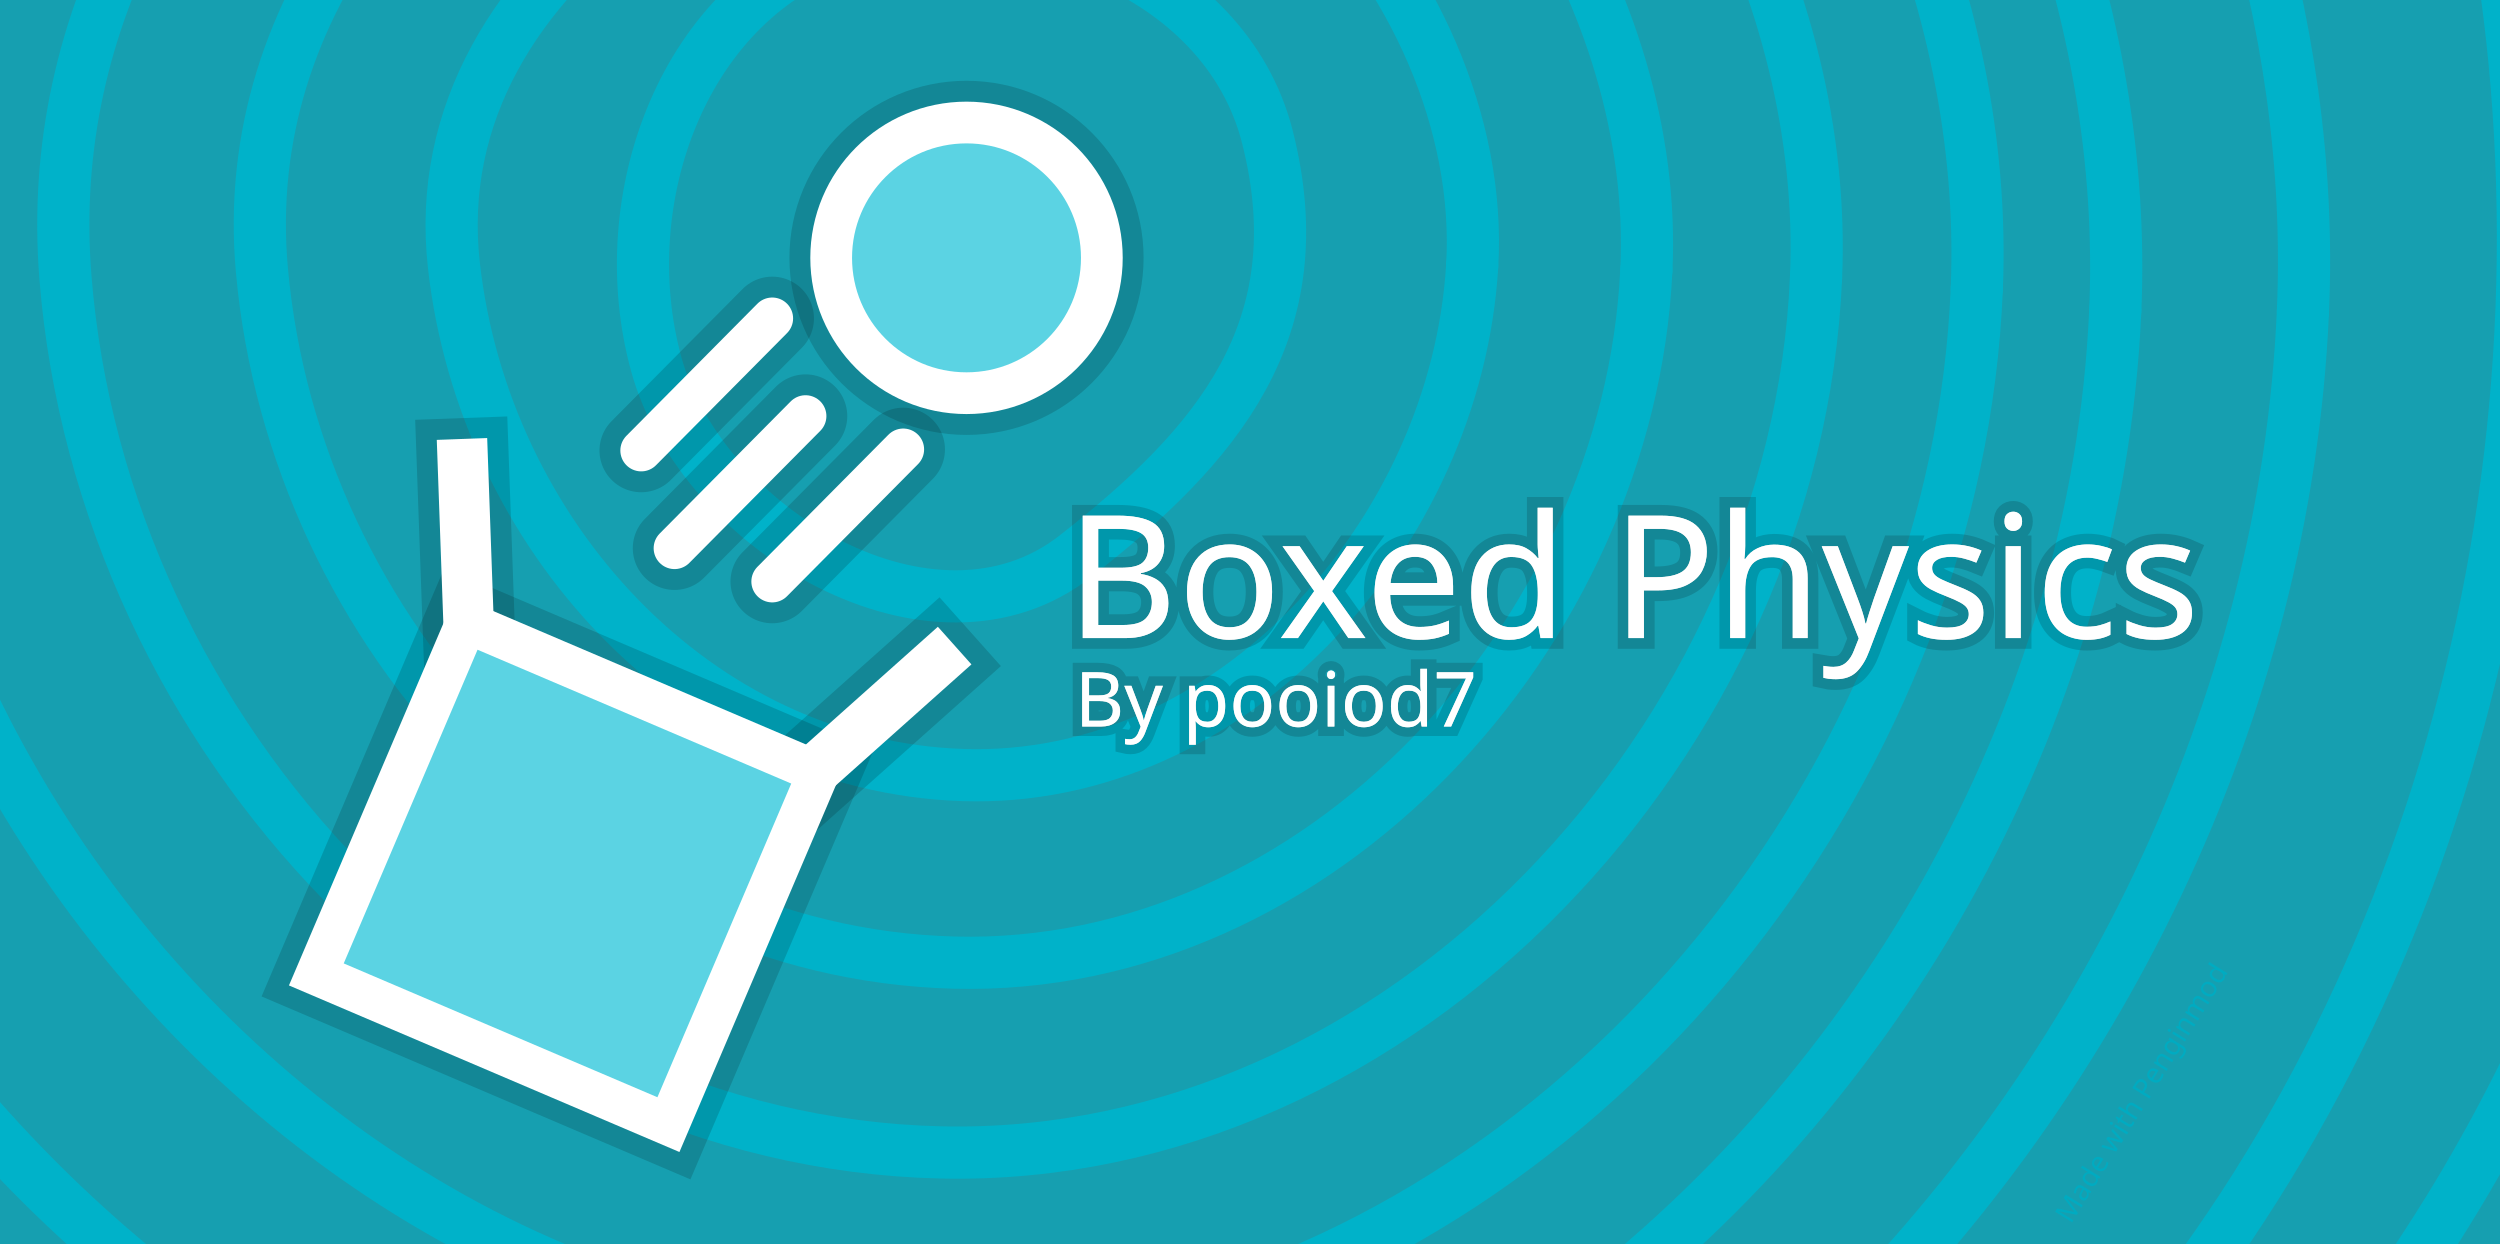
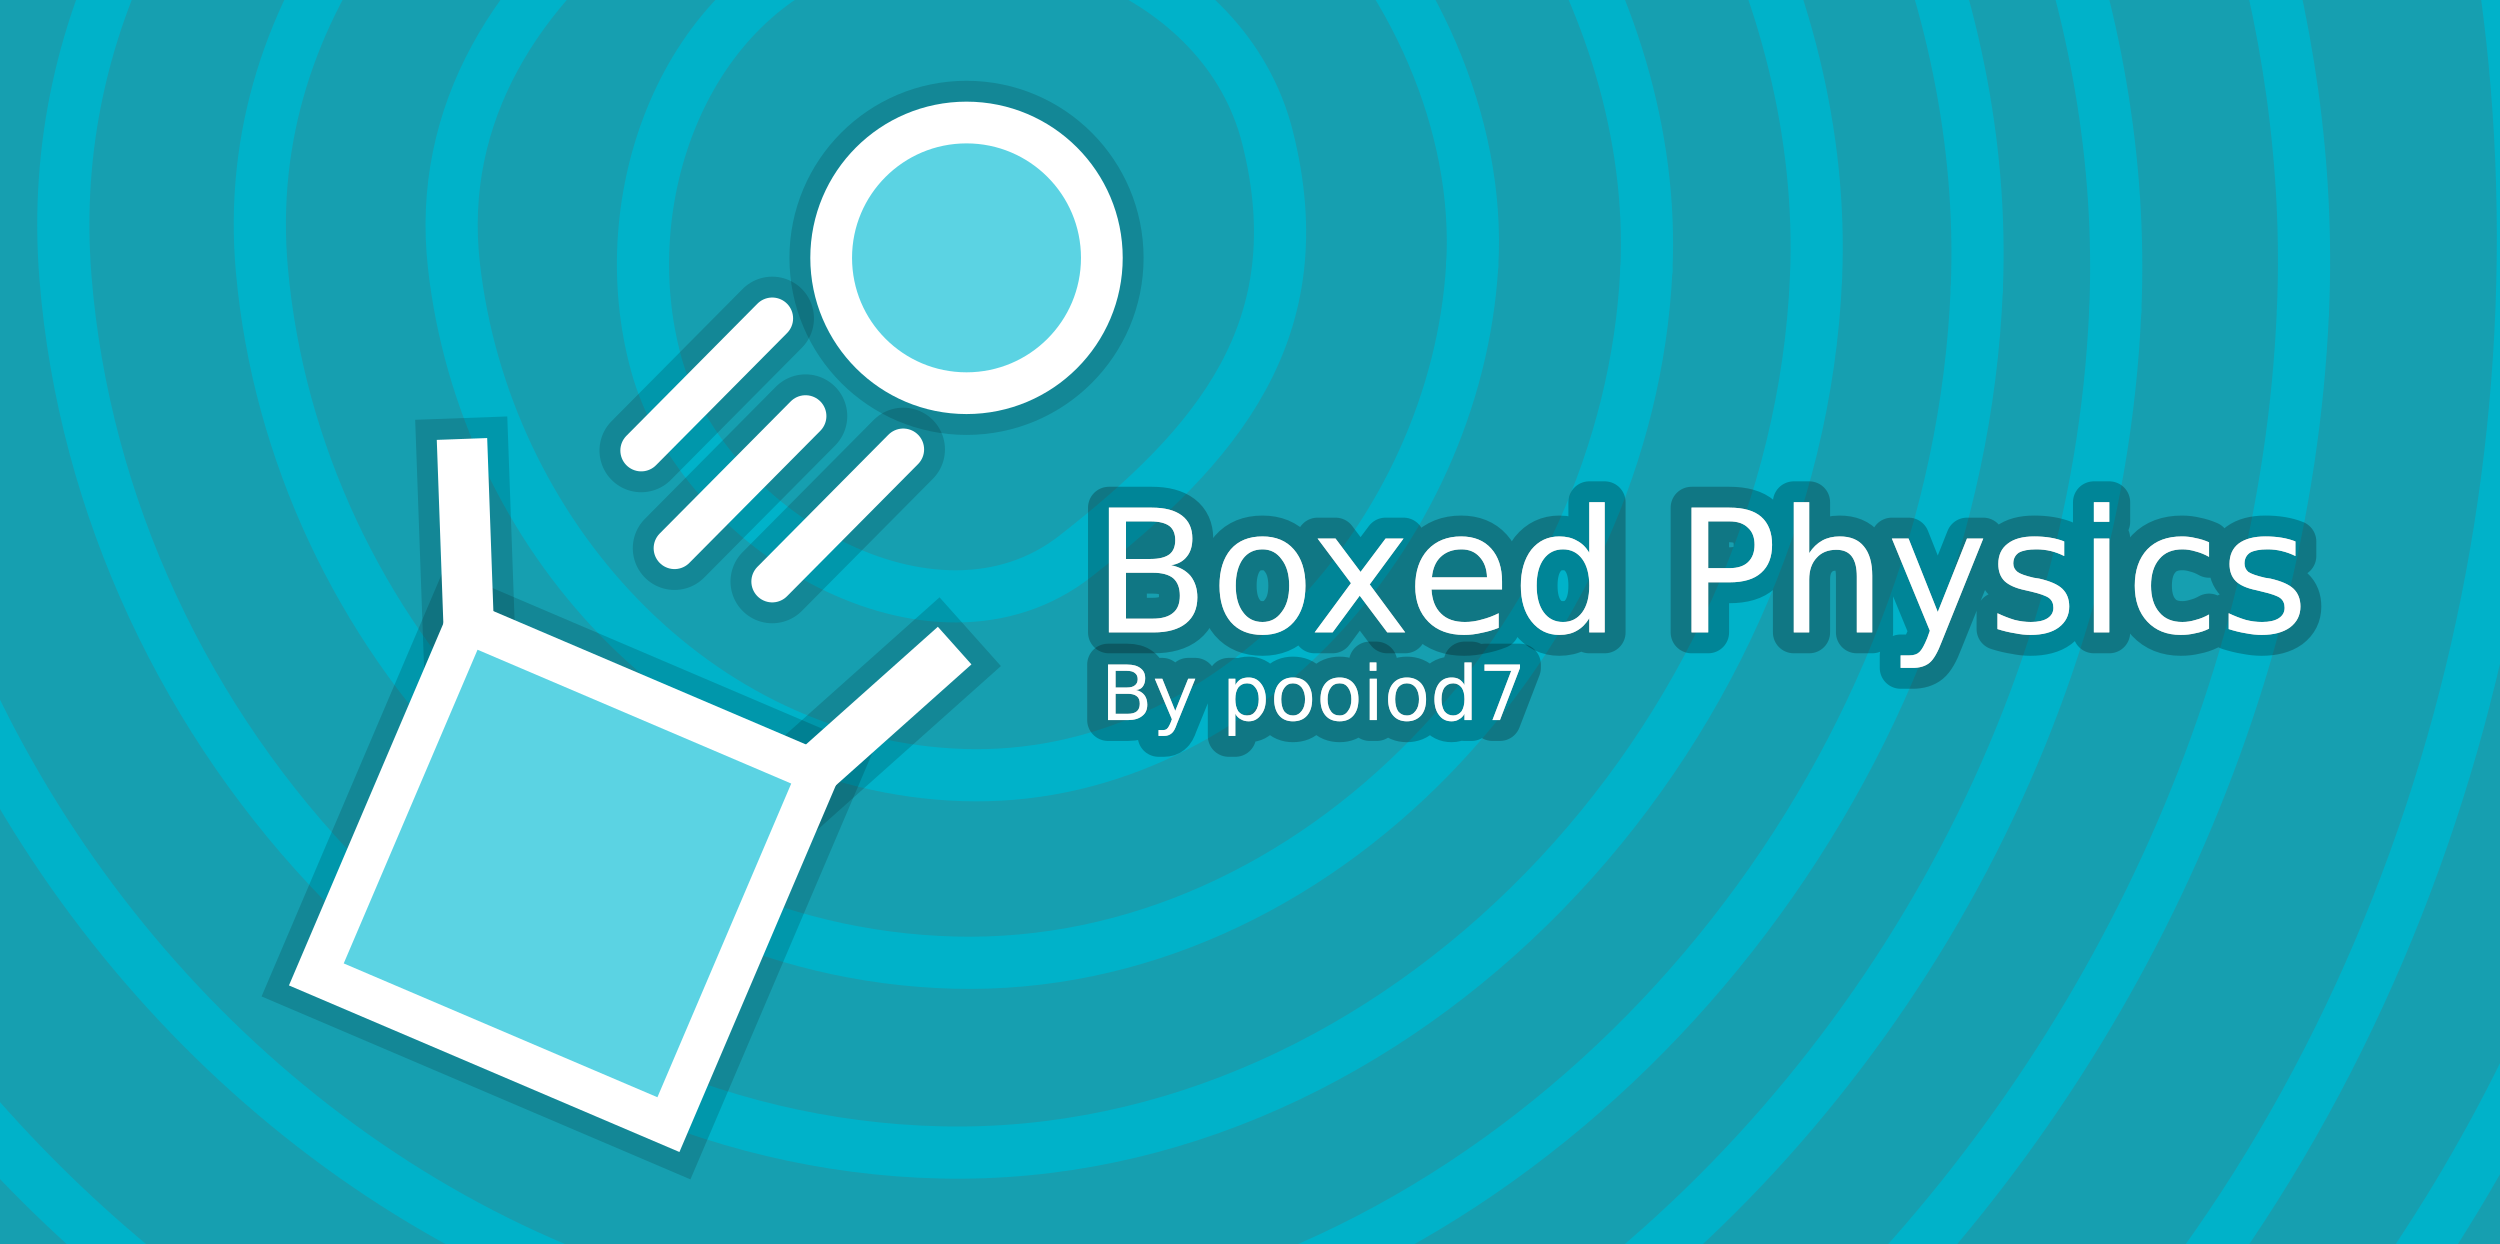
<svg xmlns="http://www.w3.org/2000/svg" version="1.1" viewBox="16 40 599 298" width="599" height="298">
-   <g transform="translate(75.64704,8.32882)">
-     <g data-paper-data="{&quot;isPaintingLayer&quot;:true}" fill-rule="nonzero" stroke-linejoin="miter" stroke-miterlimit="10" stroke-dasharray="" stroke-dashoffset="0" style="mix-blend-mode: normal">
-       <path d="M-60,330v-300h600v300z" fill="#169fb0" stroke="none" stroke-width="1" stroke-linecap="butt" />
-       <path d="M536.944,5.684c24.044,123.875 -7.289,258.313 -86.784,352.159" data-paper-data="{&quot;index&quot;:null}" fill="none" stroke="#00b2c9" stroke-width="12.5" stroke-linecap="round" />
-       <path d="M545.864,287.329c-10.388,21.289 -22.624,41.496 -36.464,60.502" data-paper-data="{&quot;index&quot;:null}" fill="none" stroke="#00b2c9" stroke-width="12.5" stroke-linecap="round" />
-       <path d="M447.17,106.09c-4.289,98.094 -58.518,191.499 -136.932,246.67" fill="none" stroke="#00b2c9" stroke-width="12.5" stroke-linecap="round" />
-       <path d="M-27.973,335.115c-14.943,-12.385 -28.811,-26.164 -41.424,-41.098" fill="none" stroke="#00b2c9" stroke-width="12.5" stroke-linecap="round" />
-       <path d="M429.438,-0.141c12.806,34.304 19.294,70.504 17.733,106.231" fill="none" stroke="#00b2c9" stroke-width="12.5" stroke-linecap="round" />
-       <path d="M413.999,100.739c-4.586,112.849 -87.289,218.261 -193.407,246.362" fill="none" stroke="#00b2c9" stroke-width="12.5" stroke-linecap="round" />
-       <path d="M123.163,350.506c-84.362,-15.588 -155.428,-76.537 -191.555,-155.018" fill="none" stroke="#00b2c9" stroke-width="12.5" stroke-linecap="round" />
-       <path d="M393.68,-2.079c14.233,32.738 21.735,67.992 20.319,102.818" fill="none" stroke="#00b2c9" stroke-width="12.5" stroke-linecap="round" />
-       <path d="M375.478,98.064c-4.672,110.382 -99.344,212.26 -209.726,209.726c-110.382,-2.535 -200.94,-99.344 -209.726,-209.725c-2.495,-31.352 4.441,-60.45 18.182,-86.432" fill="none" stroke="#00b2c9" stroke-width="12.5" stroke-linecap="round" />
-       <path d="M351.61,-2c16.347,31.168 25.314,65.897 23.868,100.064" fill="none" stroke="#00b2c9" stroke-width="12.5" stroke-linecap="round" />
-       <path d="M334.817,96.459c-4.197,87.292 -78.563,168.131 -165.854,165.854c-87.292,-2.277 -157.963,-78.563 -165.854,-165.854c-2.921,-32.308 7.083,-61.342 25.27,-85.868" fill="none" stroke="#00b2c9" stroke-width="12.5" stroke-linecap="round" />
-       <path d="M307.96,2.794c18.067,28.213 28.41,61.38 26.858,93.665" fill="none" stroke="#00b2c9" stroke-width="12.5" stroke-linecap="round" />
-       <path d="M293.086,95.389c-3.864,64.202 -57.782,124.079 -121.983,121.983c-64.202,-2.096 -114.717,-57.782 -121.983,-121.983c-4.155,-36.715 15.339,-66.76 44.8,-88.37" fill="none" stroke="#00b2c9" stroke-width="12.5" stroke-linecap="round" />
-       <path d="M253.431,0.862c25.364,24.383 41.702,60.516 39.655,94.527" fill="none" stroke="#00b2c9" stroke-width="12.5" stroke-linecap="round" />
-       <path d="M97.589,118.923c-10.925,-39.798 6.803,-87.946 46.024,-100.423c39.222,-12.476 90.196,5.629 100.423,46.024c11.689,46.171 -12.04,73.846 -46.024,100.423c-33.984,26.576 -89.497,-6.227 -100.423,-46.024" fill="none" stroke="#00b2c9" stroke-width="12.5" stroke-linecap="round" />
-       <path d="M492.136,106.271c-4.171,95.408 -49.386,186.962 -117.759,251.367" data-paper-data="{&quot;index&quot;:null}" fill="none" stroke="#00b2c9" stroke-width="12.5" stroke-linecap="round" />
-       <path d="M478.044,2.493c10.512,33.884 15.611,69.026 14.091,103.778" data-paper-data="{&quot;index&quot;:null}" fill="none" stroke="#00b2c9" stroke-width="12.5" stroke-linecap="round" />
-       <path d="M110.225,237.477l54.437,-48.572l1.388,1.555l-54.437,48.572z" data-paper-data="{&quot;index&quot;:null}" fill="#5bd3e3" stroke-opacity="0.149" stroke="#000000" stroke-width="20" stroke-linecap="butt" />
-       <path d="M52.792,214.792l-2.612,-72.909l2.083,-0.075l2.612,72.909z" fill="#5bd3e3" stroke-opacity="0.149" stroke="#000000" stroke-width="20" stroke-linecap="butt" />
-       <text transform="translate(195.7994,184.5528) scale(1.02695,1.02695)" font-size="40" xml:space="preserve" fill="#ffffff" fill-rule="nonzero" stroke-opacity="0.149" stroke="#000000" stroke-width="5" stroke-linecap="butt" stroke-linejoin="miter" stroke-miterlimit="10" stroke-dasharray="" stroke-dashoffset="0" font-family="Sans Serif" font-weight="normal" text-anchor="start" style="mix-blend-mode: normal">
-         <tspan x="0" dy="0">Boxed Physics</tspan>
-       </text>
-       <text transform="translate(197.8838,205.7448) scale(0.45484,0.45484)" font-size="40" xml:space="preserve" fill="#ffffff" fill-rule="nonzero" stroke-opacity="0.149" stroke="#000000" stroke-width="10" stroke-linecap="butt" stroke-linejoin="miter" stroke-miterlimit="10" stroke-dasharray="" stroke-dashoffset="0" font-family="Sans Serif" font-weight="normal" text-anchor="start" style="mix-blend-mode: normal">
-         <tspan x="0" dy="0">By pooiod7</tspan>
-       </text>
-       <path d="M16.146,265.145l35.989,-84.36l84.36,35.989l-35.989,84.36z" fill="#5bd3e3" stroke-opacity="0.149" stroke="#000000" stroke-width="20" stroke-linecap="butt" />
-       <path d="M110.225,237.477l54.437,-48.572l1.388,1.555l-54.437,48.572z" data-paper-data="{&quot;index&quot;:null}" fill="#5bd3e3" stroke="#ffffff" stroke-width="10" stroke-linecap="butt" />
-       <path d="M52.792,214.792l-2.612,-72.909l2.083,-0.075l2.612,72.909z" fill="#5bd3e3" stroke="#ffffff" stroke-width="10" stroke-linecap="butt" />
-       <path d="M16.146,265.145l35.989,-84.36l84.36,35.989l-35.989,84.36z" fill="#5bd3e3" stroke="#ffffff" stroke-width="10" stroke-linecap="butt" />
-       <path d="M204.356,93.453c0,17.909 -14.518,32.427 -32.427,32.427c-17.909,0 -32.427,-14.518 -32.427,-32.427c0,-17.909 14.518,-32.427 32.427,-32.427c17.909,0 32.427,14.518 32.427,32.427z" data-paper-data="{&quot;index&quot;:null}" fill="#5bd3e3" stroke-opacity="0.149" stroke="#000000" stroke-width="20" stroke-linecap="butt" />
-       <path d="M156.768,139.349l-31.39,31.656" data-paper-data="{&quot;index&quot;:null}" fill="#00ffff" stroke-opacity="0.149" stroke="#000000" stroke-width="20" stroke-linecap="round" />
-       <path d="M133.358,131.368l-31.39,31.656" data-paper-data="{&quot;index&quot;:null}" fill="#00ffff" stroke-opacity="0.149" stroke="#000000" stroke-width="20" stroke-linecap="round" />
-       <path d="M125.378,107.958l-31.39,31.656" data-paper-data="{&quot;index&quot;:null}" fill="#00ffff" stroke-opacity="0.149" stroke="#000000" stroke-width="20" stroke-linecap="round" />
-       <path d="M204.356,93.453c0,17.909 -14.518,32.427 -32.427,32.427c-17.909,0 -32.427,-14.518 -32.427,-32.427c0,-17.909 14.518,-32.427 32.427,-32.427c17.909,0 32.427,14.518 32.427,32.427z" data-paper-data="{&quot;index&quot;:null}" fill="#5bd3e3" stroke="#ffffff" stroke-width="10" stroke-linecap="butt" />
-       <path d="M156.768,139.349l-31.39,31.656" data-paper-data="{&quot;index&quot;:null}" fill="#00ffff" stroke="#ffffff" stroke-width="10" stroke-linecap="round" />
-       <path d="M133.358,131.368l-31.39,31.656" data-paper-data="{&quot;index&quot;:null}" fill="#00ffff" stroke="#ffffff" stroke-width="10" stroke-linecap="round" />
-       <path d="M125.378,107.958l-31.39,31.656" data-paper-data="{&quot;index&quot;:null}" fill="#00ffff" stroke="#ffffff" stroke-width="10" stroke-linecap="round" />
-       <text transform="translate(195.7994,184.5528) scale(1.02695,1.02695)" font-size="40" xml:space="preserve" fill="#ffffff" fill-rule="nonzero" stroke="none" stroke-width="1" stroke-linecap="butt" stroke-linejoin="miter" stroke-miterlimit="10" stroke-dasharray="" stroke-dashoffset="0" font-family="Sans Serif" font-weight="normal" text-anchor="start" style="mix-blend-mode: normal">
-         <tspan x="0" dy="0">Boxed Physics</tspan>
-       </text>
-       <text transform="translate(197.8838,205.7448) scale(0.45484,0.45484)" font-size="40" xml:space="preserve" fill="#ffffff" fill-rule="nonzero" stroke="none" stroke-width="1" stroke-linecap="butt" stroke-linejoin="miter" stroke-miterlimit="10" stroke-dasharray="" stroke-dashoffset="0" font-family="Sans Serif" font-weight="normal" text-anchor="start" style="mix-blend-mode: normal">
-         <tspan x="0" dy="0">By pooiod7</tspan>
-       </text>
-       <text transform="translate(436.4942,325.0912) rotate(-58.0431) scale(0.16836,0.16836)" font-size="40" xml:space="preserve" fill="#00abc1" fill-rule="nonzero" stroke="none" stroke-width="1" stroke-linecap="butt" stroke-linejoin="miter" stroke-miterlimit="10" stroke-dasharray="" stroke-dashoffset="0" font-family="Sans Serif" font-weight="normal" text-anchor="start" style="mix-blend-mode: normal">
-         <tspan x="0" dy="0">Made with Penginmod</tspan>
-       </text>
+   <g transform="translate(-4.35297,8.3288)">
+     <g data-paper-data="{&quot;isPaintingLayer&quot;:true}" fill-rule="nonzero" stroke-miterlimit="10" stroke-dasharray="" stroke-dashoffset="0" style="mix-blend-mode: normal">
+       <path d="M20,330v-300h600v300z" fill="#169fb0" stroke="none" stroke-width="1" stroke-linecap="butt" stroke-linejoin="miter" />
+       <path d="M616.944,5.684c24.044,123.875 -7.289,258.313 -86.784,352.159" data-paper-data="{&quot;index&quot;:null}" fill="none" stroke="#00b2c9" stroke-width="12.5" stroke-linecap="round" stroke-linejoin="miter" />
+       <path d="M625.864,287.329c-10.388,21.289 -22.624,41.496 -36.464,60.502" data-paper-data="{&quot;index&quot;:null}" fill="none" stroke="#00b2c9" stroke-width="12.5" stroke-linecap="round" stroke-linejoin="miter" />
+       <path d="M527.17,106.09c-4.289,98.094 -58.518,191.499 -136.932,246.67" fill="none" stroke="#00b2c9" stroke-width="12.5" stroke-linecap="round" stroke-linejoin="miter" />
+       <path d="M52.027,335.115c-14.943,-12.385 -28.811,-26.164 -41.424,-41.098" fill="none" stroke="#00b2c9" stroke-width="12.5" stroke-linecap="round" stroke-linejoin="miter" />
+       <path d="M509.438,-0.141c12.806,34.304 19.294,70.504 17.733,106.231" fill="none" stroke="#00b2c9" stroke-width="12.5" stroke-linecap="round" stroke-linejoin="miter" />
+       <path d="M493.999,100.74c-4.586,112.849 -87.289,218.261 -193.407,246.362" fill="none" stroke="#00b2c9" stroke-width="12.5" stroke-linecap="round" stroke-linejoin="miter" />
+       <path d="M203.163,350.506c-84.362,-15.588 -155.428,-76.537 -191.555,-155.018" fill="none" stroke="#00b2c9" stroke-width="12.5" stroke-linecap="round" stroke-linejoin="miter" />
+       <path d="M473.68,-2.079c14.233,32.738 21.735,67.992 20.319,102.818" fill="none" stroke="#00b2c9" stroke-width="12.5" stroke-linecap="round" stroke-linejoin="miter" />
+       <path d="M455.479,98.064c-4.672,110.382 -99.344,212.26 -209.726,209.726c-110.382,-2.535 -200.94,-99.344 -209.726,-209.725c-2.495,-31.352 4.441,-60.45 18.182,-86.432" fill="none" stroke="#00b2c9" stroke-width="12.5" stroke-linecap="round" stroke-linejoin="miter" />
+       <path d="M431.61,-2c16.347,31.168 25.314,65.897 23.868,100.064" fill="none" stroke="#00b2c9" stroke-width="12.5" stroke-linecap="round" stroke-linejoin="miter" />
+       <path d="M414.817,96.459c-4.197,87.292 -78.563,168.131 -165.854,165.854c-87.292,-2.277 -157.963,-78.563 -165.854,-165.854c-2.921,-32.308 7.083,-61.342 25.27,-85.868" fill="none" stroke="#00b2c9" stroke-width="12.5" stroke-linecap="round" stroke-linejoin="miter" />
+       <path d="M387.96,2.794c18.067,28.213 28.41,61.38 26.858,93.665" fill="none" stroke="#00b2c9" stroke-width="12.5" stroke-linecap="round" stroke-linejoin="miter" />
+       <path d="M373.086,95.389c-3.864,64.202 -57.782,124.079 -121.983,121.983c-64.202,-2.096 -114.717,-57.782 -121.983,-121.983c-4.155,-36.715 15.339,-66.76 44.8,-88.37" fill="none" stroke="#00b2c9" stroke-width="12.5" stroke-linecap="round" stroke-linejoin="miter" />
+       <path d="M333.431,0.862c25.364,24.383 41.702,60.516 39.655,94.527" fill="none" stroke="#00b2c9" stroke-width="12.5" stroke-linecap="round" stroke-linejoin="miter" />
+       <path d="M177.589,118.923c-10.925,-39.798 6.803,-87.946 46.024,-100.423c39.222,-12.476 90.196,5.629 100.423,46.024c11.689,46.171 -12.04,73.846 -46.024,100.423c-33.984,26.576 -89.497,-6.227 -100.423,-46.024" fill="none" stroke="#00b2c9" stroke-width="12.5" stroke-linecap="round" stroke-linejoin="miter" />
+       <path d="M572.136,106.271c-4.171,95.408 -49.386,186.962 -117.759,251.367" data-paper-data="{&quot;index&quot;:null}" fill="none" stroke="#00b2c9" stroke-width="12.5" stroke-linecap="round" stroke-linejoin="miter" />
+       <path d="M558.044,2.493c10.512,33.884 15.611,69.026 14.091,103.778" data-paper-data="{&quot;index&quot;:null}" fill="none" stroke="#00b2c9" stroke-width="12.5" stroke-linecap="round" stroke-linejoin="miter" />
+       <path d="M190.225,237.477l54.437,-48.572l1.388,1.555l-54.437,48.572z" data-paper-data="{&quot;index&quot;:null}" fill="#5bd3e3" stroke-opacity="0.149" stroke="#000000" stroke-width="20" stroke-linecap="butt" stroke-linejoin="miter" />
+       <path d="M132.792,214.792l-2.612,-72.909l2.083,-0.075l2.612,72.909z" fill="#5bd3e3" stroke-opacity="0.149" stroke="#000000" stroke-width="20" stroke-linecap="butt" stroke-linejoin="miter" />
+       <path d="M96.146,265.145l35.989,-84.36l84.36,35.989l-35.989,84.36z" fill="#5bd3e3" stroke-opacity="0.149" stroke="#000000" stroke-width="20" stroke-linecap="butt" stroke-linejoin="miter" />
+       <path d="M190.225,237.477l54.437,-48.572l1.388,1.555l-54.437,48.572z" data-paper-data="{&quot;index&quot;:null}" fill="#5bd3e3" stroke="#ffffff" stroke-width="10" stroke-linecap="butt" stroke-linejoin="miter" />
+       <path d="M132.792,214.792l-2.612,-72.909l2.083,-0.075l2.612,72.909z" fill="#5bd3e3" stroke="#ffffff" stroke-width="10" stroke-linecap="butt" stroke-linejoin="miter" />
+       <path d="M96.146,265.145l35.989,-84.36l84.36,35.989l-35.989,84.36z" fill="#5bd3e3" stroke="#ffffff" stroke-width="10" stroke-linecap="butt" stroke-linejoin="miter" />
+       <path d="M284.356,93.453c0,17.909 -14.518,32.427 -32.427,32.427c-17.909,0 -32.427,-14.518 -32.427,-32.427c0,-17.909 14.518,-32.427 32.427,-32.427c17.909,0 32.427,14.518 32.427,32.427z" data-paper-data="{&quot;index&quot;:null}" fill="#5bd3e3" stroke-opacity="0.149" stroke="#000000" stroke-width="20" stroke-linecap="butt" stroke-linejoin="miter" />
+       <path d="M205.378,171.005l31.39,-31.656" data-paper-data="{&quot;index&quot;:null}" fill="#00ffff" stroke-opacity="0.149" stroke="#000000" stroke-width="20" stroke-linecap="round" stroke-linejoin="miter" />
+       <path d="M213.358,131.368l-31.39,31.656" data-paper-data="{&quot;index&quot;:null}" fill="#00ffff" stroke-opacity="0.149" stroke="#000000" stroke-width="20" stroke-linecap="round" stroke-linejoin="miter" />
+       <path d="M205.378,107.958l-31.39,31.656" data-paper-data="{&quot;index&quot;:null}" fill="#00ffff" stroke-opacity="0.149" stroke="#000000" stroke-width="20" stroke-linecap="round" stroke-linejoin="miter" />
+       <path d="M284.356,93.453c0,17.909 -14.518,32.427 -32.427,32.427c-17.909,0 -32.427,-14.518 -32.427,-32.427c0,-17.909 14.518,-32.427 32.427,-32.427c17.909,0 32.427,14.518 32.427,32.427z" data-paper-data="{&quot;index&quot;:null}" fill="#5bd3e3" stroke="#ffffff" stroke-width="10" stroke-linecap="butt" stroke-linejoin="miter" />
+       <path d="M205.378,171.005l31.39,-31.656" data-paper-data="{&quot;index&quot;:null}" fill="#00ffff" stroke="#ffffff" stroke-width="10" stroke-linecap="round" stroke-linejoin="miter" />
+       <path d="M213.358,131.368l-31.39,31.656" data-paper-data="{&quot;index&quot;:null}" fill="#00ffff" stroke="#ffffff" stroke-width="10" stroke-linecap="round" stroke-linejoin="miter" />
+       <path d="M205.378,107.958l-31.39,31.656" data-paper-data="{&quot;index&quot;:null}" fill="#00ffff" stroke="#ffffff" stroke-width="10" stroke-linecap="round" stroke-linejoin="miter" />
+       <path d="M290.542,197.9h-2.9v4.8h2.9c1,0 1.733,-0.2 2.2,-0.6c0.467,-0.4 0.7,-1 0.7,-1.8c0,-0.867 -0.233,-1.467 -0.7,-1.8c-0.467,-0.4 -1.2,-0.6 -2.2,-0.6zM290.342,192.4h-2.7v4h2.7c0.867,0 1.5,-0.167 1.9,-0.5c0.467,-0.333 0.7,-0.833 0.7,-1.5c0,-0.667 -0.233,-1.167 -0.7,-1.5c-0.4,-0.333 -1.033,-0.5 -1.9,-0.5zM285.842,204.2v-13.3h4.6c1.4,0 2.467,0.3 3.2,0.9c0.733,0.533 1.1,1.333 1.1,2.4c0,0.8 -0.2,1.467 -0.6,2c-0.333,0.467 -0.867,0.733 -1.6,0.8c0.867,0.2 1.533,0.6 2,1.2c0.467,0.6 0.7,1.367 0.7,2.3c0,1.2 -0.4,2.1 -1.2,2.7c-0.8,0.667 -1.933,1 -3.4,1zM306.742,194.3l-4.4,10.8c-0.4,1.2 -0.833,1.967 -1.3,2.3c-0.467,0.4 -1.067,0.6 -1.8,0.6h-1.3v-1.4h1c0.467,0 0.8,-0.1 1,-0.3c0.267,-0.2 0.567,-0.7 0.9,-1.5l0.3,-0.8l-4.1,-9.7h1.8l3.1,7.7l3.1,-7.7zM316.342,202.7v5.3h-1.6v-13.7h1.6v1.5c0.333,-0.6 0.767,-1.067 1.3,-1.4c0.533,-0.267 1.167,-0.4 1.9,-0.4c1.2,0 2.167,0.467 2.9,1.4c0.8,1 1.2,2.267 1.2,3.8c0,1.6 -0.4,2.867 -1.2,3.8c-0.733,1 -1.7,1.5 -2.9,1.5c-0.733,0 -1.367,-0.167 -1.9,-0.5c-0.533,-0.267 -0.967,-0.7 -1.3,-1.3zM321.942,199.2c0,-1.2 -0.267,-2.133 -0.8,-2.8c-0.467,-0.667 -1.133,-1 -2,-1c-0.867,0 -1.567,0.333 -2.1,1c-0.467,0.667 -0.7,1.6 -0.7,2.8c0,1.2 0.233,2.167 0.7,2.9c0.533,0.667 1.233,1 2.1,1c0.867,0 1.533,-0.333 2,-1c0.533,-0.733 0.8,-1.7 0.8,-2.9zM330.142,195.4c-0.867,0 -1.533,0.333 -2,1c-0.533,0.667 -0.8,1.6 -0.8,2.8c0,1.2 0.233,2.167 0.7,2.9c0.533,0.667 1.233,1 2.1,1c0.867,0 1.567,-0.367 2.1,-1.1c0.533,-0.667 0.8,-1.6 0.8,-2.8c0,-1.133 -0.267,-2.067 -0.8,-2.8c-0.533,-0.667 -1.233,-1 -2.1,-1zM330.142,194c1.467,0 2.6,0.467 3.4,1.4c0.8,0.933 1.2,2.2 1.2,3.8c0,1.667 -0.4,2.967 -1.2,3.9c-0.8,0.933 -1.933,1.4 -3.4,1.4c-1.4,0 -2.5,-0.467 -3.3,-1.4c-0.8,-0.933 -1.2,-2.233 -1.2,-3.9c0,-1.6 0.4,-2.867 1.2,-3.8c0.8,-0.933 1.9,-1.4 3.3,-1.4zM341.342,195.4c-0.933,0 -1.633,0.333 -2.1,1c-0.533,0.667 -0.8,1.6 -0.8,2.8c0,1.2 0.267,2.167 0.8,2.9c0.467,0.667 1.167,1 2.1,1c0.867,0 1.533,-0.367 2,-1.1c0.533,-0.667 0.8,-1.6 0.8,-2.8c0,-1.133 -0.267,-2.067 -0.8,-2.8c-0.467,-0.667 -1.133,-1 -2,-1zM341.342,194c1.4,0 2.5,0.467 3.3,1.4c0.8,0.933 1.2,2.2 1.2,3.8c0,1.667 -0.4,2.967 -1.2,3.9c-0.8,0.933 -1.9,1.4 -3.3,1.4c-1.467,0 -2.6,-0.467 -3.4,-1.4c-0.8,-0.933 -1.2,-2.233 -1.2,-3.9c0,-1.6 0.4,-2.867 1.2,-3.8c0.8,-0.933 1.933,-1.4 3.4,-1.4zM348.542,204.2v-9.9h1.7v9.9zM348.542,192.4v-2h1.6v2zM357.442,195.4c-0.867,0 -1.567,0.333 -2.1,1c-0.467,0.667 -0.7,1.6 -0.7,2.8c0,1.2 0.233,2.167 0.7,2.9c0.533,0.667 1.233,1 2.1,1c0.867,0 1.567,-0.367 2.1,-1.1c0.533,-0.667 0.8,-1.6 0.8,-2.8c0,-1.133 -0.267,-2.067 -0.8,-2.8c-0.533,-0.667 -1.233,-1 -2.1,-1zM357.442,194c1.4,0 2.533,0.467 3.4,1.4c0.8,0.933 1.2,2.2 1.2,3.8c0,1.667 -0.4,2.967 -1.2,3.9c-0.867,0.933 -2,1.4 -3.4,1.4c-1.4,0 -2.5,-0.467 -3.3,-1.4c-0.8,-0.933 -1.2,-2.233 -1.2,-3.9c0,-1.6 0.4,-2.867 1.2,-3.8c0.8,-0.933 1.9,-1.4 3.3,-1.4zM371.242,195.8v-5.4h1.7v13.8h-1.7v-1.5c-0.333,0.6 -0.767,1.033 -1.3,1.3c-0.467,0.333 -1.067,0.5 -1.8,0.5c-1.267,0 -2.267,-0.5 -3,-1.5c-0.733,-0.933 -1.1,-2.2 -1.1,-3.8c0,-1.533 0.367,-2.8 1.1,-3.8c0.733,-0.933 1.733,-1.4 3,-1.4c0.733,0 1.333,0.133 1.8,0.4c0.533,0.333 0.967,0.8 1.3,1.4zM365.742,199.2c0,1.2 0.233,2.167 0.7,2.9c0.533,0.667 1.233,1 2.1,1c0.8,0 1.467,-0.333 2,-1c0.467,-0.733 0.7,-1.7 0.7,-2.9c0,-1.2 -0.233,-2.133 -0.7,-2.8c-0.533,-0.667 -1.2,-1 -2,-1c-0.867,0 -1.567,0.333 -2.1,1c-0.467,0.667 -0.7,1.6 -0.7,2.8zM376.042,192.4v-1.5h8.5v0.8l-4.8,12.5h-1.8l4.5,-11.8z" fill="#ffffff" stroke-opacity="0.251" stroke="#000000" stroke-width="10" stroke-linecap="butt" stroke-linejoin="round" />
+       <path d="M296.542,168.9h-6.4v11h6.4c2.2,0 3.833,-0.467 4.9,-1.4c1.067,-0.867 1.6,-2.233 1.6,-4.1c0,-1.867 -0.533,-3.267 -1.6,-4.2c-1.067,-0.867 -2.7,-1.3 -4.9,-1.3zM296.042,156.6h-5.9v9h5.9c2,0 3.5,-0.367 4.5,-1.1c0.933,-0.733 1.4,-1.867 1.4,-3.4c0,-1.533 -0.467,-2.667 -1.4,-3.4c-1,-0.733 -2.5,-1.1 -4.5,-1.1zM286.042,183.2v-29.9h10.3c3.133,0 5.533,0.633 7.2,1.9c1.667,1.267 2.5,3.1 2.5,5.5c0,1.8 -0.433,3.233 -1.3,4.3c-0.867,1.133 -2.133,1.833 -3.8,2.1c2,0.4 3.567,1.267 4.7,2.6c1.067,1.4 1.6,3.1 1.6,5.1c0,2.667 -0.9,4.733 -2.7,6.2c-1.8,1.467 -4.4,2.2 -7.8,2.2zM322.842,163.3c-2,0 -3.567,0.767 -4.7,2.3c-1.133,1.6 -1.7,3.733 -1.7,6.4c0,2.667 0.567,4.767 1.7,6.3c1.133,1.6 2.7,2.4 4.7,2.4c1.933,0 3.467,-0.8 4.6,-2.4c1.2,-1.533 1.8,-3.633 1.8,-6.3c0,-2.667 -0.6,-4.767 -1.8,-6.3c-1.133,-1.6 -2.667,-2.4 -4.6,-2.4zM322.842,160.2c3.2,0 5.7,1.033 7.5,3.1c1.867,2.133 2.8,5.033 2.8,8.7c0,3.667 -0.933,6.567 -2.8,8.7c-1.8,2.067 -4.3,3.1 -7.5,3.1c-3.267,0 -5.8,-1.033 -7.6,-3.1c-1.8,-2.133 -2.7,-5.033 -2.7,-8.7c0,-3.667 0.9,-6.567 2.7,-8.7c1.8,-2.067 4.333,-3.1 7.6,-3.1zM352.342,160.7h4.3l-8.1,11l8.5,11.5h-4.3l-6.6,-8.8l-6.5,8.8h-4.3l8.7,-11.8l-8,-10.7h4.3l6,8zM380.242,171v1.9h-16.9c0.133,2.533 0.9,4.467 2.3,5.8c1.333,1.333 3.233,2 5.7,2c1.4,0 2.767,-0.2 4.1,-0.6c1.333,-0.333 2.667,-0.833 4,-1.5v3.5c-1.333,0.533 -2.7,0.933 -4.1,1.2c-1.4,0.333 -2.8,0.5 -4.2,0.5c-3.6,0 -6.433,-1.033 -8.5,-3.1c-2.133,-2.133 -3.2,-4.967 -3.2,-8.5c0,-3.667 1,-6.6 3,-8.8c2,-2.133 4.667,-3.2 8,-3.2c3.067,0 5.467,0.967 7.2,2.9c1.733,1.933 2.6,4.567 2.6,7.9zM363.442,170h13.2c-0.067,-2.067 -0.667,-3.7 -1.8,-4.9c-1.067,-1.2 -2.5,-1.8 -4.3,-1.8c-2.067,0 -3.733,0.6 -5,1.8c-1.2,1.133 -1.9,2.767 -2.1,4.9zM401.142,164.1v-12.1h3.7v31.2h-3.7v-3.4c-0.8,1.333 -1.8,2.333 -3,3c-1.133,0.667 -2.533,1 -4.2,1c-2.733,0 -4.967,-1.1 -6.7,-3.3c-1.667,-2.133 -2.5,-4.967 -2.5,-8.5c0,-3.533 0.833,-6.4 2.5,-8.6c1.733,-2.133 3.967,-3.2 6.7,-3.2c1.667,0 3.067,0.333 4.2,1c1.2,0.6 2.2,1.567 3,2.9zM388.542,172c0,2.733 0.567,4.867 1.7,6.4c1.133,1.533 2.667,2.3 4.6,2.3c1.933,0 3.467,-0.767 4.6,-2.3c1.133,-1.533 1.7,-3.667 1.7,-6.4c0,-2.733 -0.567,-4.867 -1.7,-6.4c-1.133,-1.533 -2.667,-2.3 -4.6,-2.3c-1.933,0 -3.467,0.767 -4.6,2.3c-1.133,1.533 -1.7,3.667 -1.7,6.4zM434.742,156.6h-5.1v11.2h5.1c1.933,0 3.4,-0.467 4.4,-1.4c1.067,-1 1.6,-2.4 1.6,-4.2c0,-1.8 -0.533,-3.167 -1.6,-4.1c-1,-1 -2.467,-1.5 -4.4,-1.5zM425.642,183.2v-29.9h9.1c3.4,0 5.933,0.733 7.6,2.2c1.733,1.533 2.6,3.767 2.6,6.7c0,2.933 -0.867,5.167 -2.6,6.7c-1.667,1.533 -4.2,2.3 -7.6,2.3h-5.1v12zM468.942,169.6v13.6h-3.7v-13.4c0,-2.133 -0.4,-3.733 -1.2,-4.8c-0.8,-1.067 -2.033,-1.6 -3.7,-1.6c-2,0 -3.567,0.633 -4.7,1.9c-1.2,1.267 -1.8,3 -1.8,5.2v12.7h-3.7v-31.2h3.7v12.2c0.867,-1.333 1.9,-2.333 3.1,-3c1.2,-0.667 2.6,-1 4.2,-1c2.6,0 4.533,0.8 5.8,2.4c1.333,1.6 2,3.933 2,7zM495.542,160.7l-9.9,24.6c-1,2.667 -2,4.4 -3,5.2c-1,0.8 -2.333,1.2 -4,1.2h-2.9v-3h2.1c1.067,0 1.867,-0.267 2.4,-0.8c0.533,-0.467 1.167,-1.6 1.9,-3.4l0.6,-1.7l-9.1,-22.1h4l7,17.6l7,-17.6zM514.942,161.4v3.5c-1.067,-0.533 -2.133,-0.933 -3.2,-1.2c-1.133,-0.267 -2.3,-0.4 -3.5,-0.4c-1.867,0 -3.267,0.267 -4.2,0.8c-0.867,0.6 -1.3,1.467 -1.3,2.6c0,0.8 0.333,1.467 1,2c0.6,0.467 1.9,0.933 3.9,1.4l1.3,0.2c2.6,0.6 4.433,1.4 5.5,2.4c1.133,1.067 1.7,2.5 1.7,4.3c0,2.067 -0.833,3.733 -2.5,5c-1.6,1.2 -3.867,1.8 -6.8,1.8c-1.2,0 -2.433,-0.133 -3.7,-0.4c-1.333,-0.2 -2.733,-0.533 -4.2,-1v-3.8c1.4,0.667 2.767,1.2 4.1,1.6c1.333,0.333 2.633,0.5 3.9,0.5c1.733,0 3.067,-0.3 4,-0.9c0.933,-0.6 1.4,-1.433 1.4,-2.5c0,-1 -0.333,-1.767 -1,-2.3c-0.667,-0.533 -2.133,-1.067 -4.4,-1.6l-1.3,-0.3c-2.267,-0.467 -3.933,-1.2 -5,-2.2c-1,-1 -1.5,-2.367 -1.5,-4.1c0,-2.133 0.767,-3.767 2.3,-4.9c1.467,-1.133 3.567,-1.7 6.3,-1.7c1.4,0 2.7,0.1 3.9,0.3c1.2,0.2 2.3,0.5 3.3,0.9zM522.042,183.2v-22.5h3.7v22.5zM522.042,156.7v-4.7h3.7v4.7zM549.642,161.6v3.5c-1.067,-0.6 -2.133,-1.033 -3.2,-1.3c-1.067,-0.333 -2.133,-0.5 -3.2,-0.5c-2.4,0 -4.233,0.767 -5.5,2.3c-1.333,1.533 -2,3.667 -2,6.4c0,2.733 0.667,4.867 2,6.4c1.267,1.533 3.1,2.3 5.5,2.3c1.067,0 2.133,-0.167 3.2,-0.5c1.067,-0.267 2.133,-0.7 3.2,-1.3v3.4c-1.067,0.533 -2.167,0.9 -3.3,1.1c-1.067,0.267 -2.233,0.4 -3.5,0.4c-3.333,0 -6,-1.067 -8,-3.2c-2,-2.133 -3,-5 -3,-8.6c0,-3.667 1,-6.567 3,-8.7c2,-2.067 4.767,-3.1 8.3,-3.1c1.133,0 2.233,0.133 3.3,0.4c1.067,0.2 2.133,0.533 3.2,1zM570.342,161.4v3.5c-1.067,-0.533 -2.167,-0.933 -3.3,-1.2c-1.067,-0.267 -2.2,-0.4 -3.4,-0.4c-1.867,0 -3.267,0.267 -4.2,0.8c-0.867,0.6 -1.3,1.467 -1.3,2.6c0,0.8 0.3,1.467 0.9,2c0.667,0.467 2,0.933 4,1.4l1.3,0.2c2.6,0.6 4.433,1.4 5.5,2.4c1.133,1.067 1.7,2.5 1.7,4.3c0,2.067 -0.833,3.733 -2.5,5c-1.667,1.2 -3.933,1.8 -6.8,1.8c-1.2,0 -2.467,-0.133 -3.8,-0.4c-1.267,-0.2 -2.633,-0.533 -4.1,-1v-3.8c1.4,0.667 2.767,1.2 4.1,1.6c1.267,0.333 2.567,0.5 3.9,0.5c1.733,0 3.067,-0.3 4,-0.9c0.933,-0.6 1.4,-1.433 1.4,-2.5c0,-1 -0.333,-1.767 -1,-2.3c-0.667,-0.533 -2.167,-1.067 -4.5,-1.6l-1.2,-0.3c-2.333,-0.467 -4,-1.2 -5,-2.2c-1,-1 -1.5,-2.367 -1.5,-4.1c0,-2.133 0.733,-3.767 2.2,-4.9c1.533,-1.133 3.667,-1.7 6.4,-1.7c1.4,0 2.7,0.1 3.9,0.3c1.2,0.2 2.3,0.5 3.3,0.9z" fill="#ffffff" stroke-opacity="0.251" stroke="#000000" stroke-width="10" stroke-linecap="butt" stroke-linejoin="round" />
+       <path d="M296.542,168.9h-6.4v11h6.4c2.2,0 3.833,-0.467 4.9,-1.4c1.067,-0.867 1.6,-2.233 1.6,-4.1c0,-1.867 -0.533,-3.267 -1.6,-4.2c-1.067,-0.867 -2.7,-1.3 -4.9,-1.3zM296.042,156.6h-5.9v9h5.9c2,0 3.5,-0.367 4.5,-1.1c0.933,-0.733 1.4,-1.867 1.4,-3.4c0,-1.533 -0.467,-2.667 -1.4,-3.4c-1,-0.733 -2.5,-1.1 -4.5,-1.1zM286.042,183.2v-29.9h10.3c3.133,0 5.533,0.633 7.2,1.9c1.667,1.267 2.5,3.1 2.5,5.5c0,1.8 -0.433,3.233 -1.3,4.3c-0.867,1.133 -2.133,1.833 -3.8,2.1c2,0.4 3.567,1.267 4.7,2.6c1.067,1.4 1.6,3.1 1.6,5.1c0,2.667 -0.9,4.733 -2.7,6.2c-1.8,1.467 -4.4,2.2 -7.8,2.2zM322.842,163.3c-2,0 -3.567,0.767 -4.7,2.3c-1.133,1.6 -1.7,3.733 -1.7,6.4c0,2.667 0.567,4.767 1.7,6.3c1.133,1.6 2.7,2.4 4.7,2.4c1.933,0 3.467,-0.8 4.6,-2.4c1.2,-1.533 1.8,-3.633 1.8,-6.3c0,-2.667 -0.6,-4.767 -1.8,-6.3c-1.133,-1.6 -2.667,-2.4 -4.6,-2.4zM322.842,160.2c3.2,0 5.7,1.033 7.5,3.1c1.867,2.133 2.8,5.033 2.8,8.7c0,3.667 -0.933,6.567 -2.8,8.7c-1.8,2.067 -4.3,3.1 -7.5,3.1c-3.267,0 -5.8,-1.033 -7.6,-3.1c-1.8,-2.133 -2.7,-5.033 -2.7,-8.7c0,-3.667 0.9,-6.567 2.7,-8.7c1.8,-2.067 4.333,-3.1 7.6,-3.1zM352.342,160.7h4.3l-8.1,11l8.5,11.5h-4.3l-6.6,-8.8l-6.5,8.8h-4.3l8.7,-11.8l-8,-10.7h4.3l6,8zM380.242,171v1.9h-16.9c0.133,2.533 0.9,4.467 2.3,5.8c1.333,1.333 3.233,2 5.7,2c1.4,0 2.767,-0.2 4.1,-0.6c1.333,-0.333 2.667,-0.833 4,-1.5v3.5c-1.333,0.533 -2.7,0.933 -4.1,1.2c-1.4,0.333 -2.8,0.5 -4.2,0.5c-3.6,0 -6.433,-1.033 -8.5,-3.1c-2.133,-2.133 -3.2,-4.967 -3.2,-8.5c0,-3.667 1,-6.6 3,-8.8c2,-2.133 4.667,-3.2 8,-3.2c3.067,0 5.467,0.967 7.2,2.9c1.733,1.933 2.6,4.567 2.6,7.9zM363.442,170h13.2c-0.067,-2.067 -0.667,-3.7 -1.8,-4.9c-1.067,-1.2 -2.5,-1.8 -4.3,-1.8c-2.067,0 -3.733,0.6 -5,1.8c-1.2,1.133 -1.9,2.767 -2.1,4.9zM401.142,164.1v-12.1h3.7v31.2h-3.7v-3.4c-0.8,1.333 -1.8,2.333 -3,3c-1.133,0.667 -2.533,1 -4.2,1c-2.733,0 -4.967,-1.1 -6.7,-3.3c-1.667,-2.133 -2.5,-4.967 -2.5,-8.5c0,-3.533 0.833,-6.4 2.5,-8.6c1.733,-2.133 3.967,-3.2 6.7,-3.2c1.667,0 3.067,0.333 4.2,1c1.2,0.6 2.2,1.567 3,2.9zM388.542,172c0,2.733 0.567,4.867 1.7,6.4c1.133,1.533 2.667,2.3 4.6,2.3c1.933,0 3.467,-0.767 4.6,-2.3c1.133,-1.533 1.7,-3.667 1.7,-6.4c0,-2.733 -0.567,-4.867 -1.7,-6.4c-1.133,-1.533 -2.667,-2.3 -4.6,-2.3c-1.933,0 -3.467,0.767 -4.6,2.3c-1.133,1.533 -1.7,3.667 -1.7,6.4zM434.742,156.6h-5.1v11.2h5.1c1.933,0 3.4,-0.467 4.4,-1.4c1.067,-1 1.6,-2.4 1.6,-4.2c0,-1.8 -0.533,-3.167 -1.6,-4.1c-1,-1 -2.467,-1.5 -4.4,-1.5zM425.642,183.2v-29.9h9.1c3.4,0 5.933,0.733 7.6,2.2c1.733,1.533 2.6,3.767 2.6,6.7c0,2.933 -0.867,5.167 -2.6,6.7c-1.667,1.533 -4.2,2.3 -7.6,2.3h-5.1v12zM468.942,169.6v13.6h-3.7v-13.4c0,-2.133 -0.4,-3.733 -1.2,-4.8c-0.8,-1.067 -2.033,-1.6 -3.7,-1.6c-2,0 -3.567,0.633 -4.7,1.9c-1.2,1.267 -1.8,3 -1.8,5.2v12.7h-3.7v-31.2h3.7v12.2c0.867,-1.333 1.9,-2.333 3.1,-3c1.2,-0.667 2.6,-1 4.2,-1c2.6,0 4.533,0.8 5.8,2.4c1.333,1.6 2,3.933 2,7zM495.542,160.7l-9.9,24.6c-1,2.667 -2,4.4 -3,5.2c-1,0.8 -2.333,1.2 -4,1.2h-2.9v-3h2.1c1.067,0 1.867,-0.267 2.4,-0.8c0.533,-0.467 1.167,-1.6 1.9,-3.4l0.6,-1.7l-9.1,-22.1h4l7,17.6l7,-17.6zM514.942,161.4v3.5c-1.067,-0.533 -2.133,-0.933 -3.2,-1.2c-1.133,-0.267 -2.3,-0.4 -3.5,-0.4c-1.867,0 -3.267,0.267 -4.2,0.8c-0.867,0.6 -1.3,1.467 -1.3,2.6c0,0.8 0.333,1.467 1,2c0.6,0.467 1.9,0.933 3.9,1.4l1.3,0.2c2.6,0.6 4.433,1.4 5.5,2.4c1.133,1.067 1.7,2.5 1.7,4.3c0,2.067 -0.833,3.733 -2.5,5c-1.6,1.2 -3.867,1.8 -6.8,1.8c-1.2,0 -2.433,-0.133 -3.7,-0.4c-1.333,-0.2 -2.733,-0.533 -4.2,-1v-3.8c1.4,0.667 2.767,1.2 4.1,1.6c1.333,0.333 2.633,0.5 3.9,0.5c1.733,0 3.067,-0.3 4,-0.9c0.933,-0.6 1.4,-1.433 1.4,-2.5c0,-1 -0.333,-1.767 -1,-2.3c-0.667,-0.533 -2.133,-1.067 -4.4,-1.6l-1.3,-0.3c-2.267,-0.467 -3.933,-1.2 -5,-2.2c-1,-1 -1.5,-2.367 -1.5,-4.1c0,-2.133 0.767,-3.767 2.3,-4.9c1.467,-1.133 3.567,-1.7 6.3,-1.7c1.4,0 2.7,0.1 3.9,0.3c1.2,0.2 2.3,0.5 3.3,0.9zM522.042,183.2v-22.5h3.7v22.5zM522.042,156.7v-4.7h3.7v4.7zM549.642,161.6v3.5c-1.067,-0.6 -2.133,-1.033 -3.2,-1.3c-1.067,-0.333 -2.133,-0.5 -3.2,-0.5c-2.4,0 -4.233,0.767 -5.5,2.3c-1.333,1.533 -2,3.667 -2,6.4c0,2.733 0.667,4.867 2,6.4c1.267,1.533 3.1,2.3 5.5,2.3c1.067,0 2.133,-0.167 3.2,-0.5c1.067,-0.267 2.133,-0.7 3.2,-1.3v3.4c-1.067,0.533 -2.167,0.9 -3.3,1.1c-1.067,0.267 -2.233,0.4 -3.5,0.4c-3.333,0 -6,-1.067 -8,-3.2c-2,-2.133 -3,-5 -3,-8.6c0,-3.667 1,-6.567 3,-8.7c2,-2.067 4.767,-3.1 8.3,-3.1c1.133,0 2.233,0.133 3.3,0.4c1.067,0.2 2.133,0.533 3.2,1zM570.342,161.4v3.5c-1.067,-0.533 -2.167,-0.933 -3.3,-1.2c-1.067,-0.267 -2.2,-0.4 -3.4,-0.4c-1.867,0 -3.267,0.267 -4.2,0.8c-0.867,0.6 -1.3,1.467 -1.3,2.6c0,0.8 0.3,1.467 0.9,2c0.667,0.467 2,0.933 4,1.4l1.3,0.2c2.6,0.6 4.433,1.4 5.5,2.4c1.133,1.067 1.7,2.5 1.7,4.3c0,2.067 -0.833,3.733 -2.5,5c-1.667,1.2 -3.933,1.8 -6.8,1.8c-1.2,0 -2.467,-0.133 -3.8,-0.4c-1.267,-0.2 -2.633,-0.533 -4.1,-1v-3.8c1.4,0.667 2.767,1.2 4.1,1.6c1.267,0.333 2.567,0.5 3.9,0.5c1.733,0 3.067,-0.3 4,-0.9c0.933,-0.6 1.4,-1.433 1.4,-2.5c0,-1 -0.333,-1.767 -1,-2.3c-0.667,-0.533 -2.167,-1.067 -4.5,-1.6l-1.2,-0.3c-2.333,-0.467 -4,-1.2 -5,-2.2c-1,-1 -1.5,-2.367 -1.5,-4.1c0,-2.133 0.733,-3.767 2.2,-4.9c1.533,-1.133 3.667,-1.7 6.4,-1.7c1.4,0 2.7,0.1 3.9,0.3c1.2,0.2 2.3,0.5 3.3,0.9z" fill="#ffffff" stroke="none" stroke-width="1" stroke-linecap="butt" stroke-linejoin="miter" />
+       <path d="M290.542,197.9h-2.9v4.8h2.9c1,0 1.733,-0.2 2.2,-0.6c0.467,-0.4 0.7,-1 0.7,-1.8c0,-0.867 -0.233,-1.467 -0.7,-1.8c-0.467,-0.4 -1.2,-0.6 -2.2,-0.6zM290.342,192.4h-2.7v4h2.7c0.867,0 1.5,-0.167 1.9,-0.5c0.467,-0.333 0.7,-0.833 0.7,-1.5c0,-0.667 -0.233,-1.167 -0.7,-1.5c-0.4,-0.333 -1.033,-0.5 -1.9,-0.5zM285.842,204.2v-13.3h4.6c1.4,0 2.467,0.3 3.2,0.9c0.733,0.533 1.1,1.333 1.1,2.4c0,0.8 -0.2,1.467 -0.6,2c-0.333,0.467 -0.867,0.733 -1.6,0.8c0.867,0.2 1.533,0.6 2,1.2c0.467,0.6 0.7,1.367 0.7,2.3c0,1.2 -0.4,2.1 -1.2,2.7c-0.8,0.667 -1.933,1 -3.4,1zM306.742,194.3l-4.4,10.8c-0.4,1.2 -0.833,1.967 -1.3,2.3c-0.467,0.4 -1.067,0.6 -1.8,0.6h-1.3v-1.4h1c0.467,0 0.8,-0.1 1,-0.3c0.267,-0.2 0.567,-0.7 0.9,-1.5l0.3,-0.8l-4.1,-9.7h1.8l3.1,7.7l3.1,-7.7zM316.342,202.7v5.3h-1.6v-13.7h1.6v1.5c0.333,-0.6 0.767,-1.067 1.3,-1.4c0.533,-0.267 1.167,-0.4 1.9,-0.4c1.2,0 2.167,0.467 2.9,1.4c0.8,1 1.2,2.267 1.2,3.8c0,1.6 -0.4,2.867 -1.2,3.8c-0.733,1 -1.7,1.5 -2.9,1.5c-0.733,0 -1.367,-0.167 -1.9,-0.5c-0.533,-0.267 -0.967,-0.7 -1.3,-1.3zM321.942,199.2c0,-1.2 -0.267,-2.133 -0.8,-2.8c-0.467,-0.667 -1.133,-1 -2,-1c-0.867,0 -1.567,0.333 -2.1,1c-0.467,0.667 -0.7,1.6 -0.7,2.8c0,1.2 0.233,2.167 0.7,2.9c0.533,0.667 1.233,1 2.1,1c0.867,0 1.533,-0.333 2,-1c0.533,-0.733 0.8,-1.7 0.8,-2.9zM330.142,195.4c-0.867,0 -1.533,0.333 -2,1c-0.533,0.667 -0.8,1.6 -0.8,2.8c0,1.2 0.233,2.167 0.7,2.9c0.533,0.667 1.233,1 2.1,1c0.867,0 1.567,-0.367 2.1,-1.1c0.533,-0.667 0.8,-1.6 0.8,-2.8c0,-1.133 -0.267,-2.067 -0.8,-2.8c-0.533,-0.667 -1.233,-1 -2.1,-1zM330.142,194c1.467,0 2.6,0.467 3.4,1.4c0.8,0.933 1.2,2.2 1.2,3.8c0,1.667 -0.4,2.967 -1.2,3.9c-0.8,0.933 -1.933,1.4 -3.4,1.4c-1.4,0 -2.5,-0.467 -3.3,-1.4c-0.8,-0.933 -1.2,-2.233 -1.2,-3.9c0,-1.6 0.4,-2.867 1.2,-3.8c0.8,-0.933 1.9,-1.4 3.3,-1.4zM341.342,195.4c-0.933,0 -1.633,0.333 -2.1,1c-0.533,0.667 -0.8,1.6 -0.8,2.8c0,1.2 0.267,2.167 0.8,2.9c0.467,0.667 1.167,1 2.1,1c0.867,0 1.533,-0.367 2,-1.1c0.533,-0.667 0.8,-1.6 0.8,-2.8c0,-1.133 -0.267,-2.067 -0.8,-2.8c-0.467,-0.667 -1.133,-1 -2,-1zM341.342,194c1.4,0 2.5,0.467 3.3,1.4c0.8,0.933 1.2,2.2 1.2,3.8c0,1.667 -0.4,2.967 -1.2,3.9c-0.8,0.933 -1.9,1.4 -3.3,1.4c-1.467,0 -2.6,-0.467 -3.4,-1.4c-0.8,-0.933 -1.2,-2.233 -1.2,-3.9c0,-1.6 0.4,-2.867 1.2,-3.8c0.8,-0.933 1.933,-1.4 3.4,-1.4zM348.542,204.2v-9.9h1.7v9.9zM348.542,192.4v-2h1.6v2zM357.442,195.4c-0.867,0 -1.567,0.333 -2.1,1c-0.467,0.667 -0.7,1.6 -0.7,2.8c0,1.2 0.233,2.167 0.7,2.9c0.533,0.667 1.233,1 2.1,1c0.867,0 1.567,-0.367 2.1,-1.1c0.533,-0.667 0.8,-1.6 0.8,-2.8c0,-1.133 -0.267,-2.067 -0.8,-2.8c-0.533,-0.667 -1.233,-1 -2.1,-1zM357.442,194c1.4,0 2.533,0.467 3.4,1.4c0.8,0.933 1.2,2.2 1.2,3.8c0,1.667 -0.4,2.967 -1.2,3.9c-0.867,0.933 -2,1.4 -3.4,1.4c-1.4,0 -2.5,-0.467 -3.3,-1.4c-0.8,-0.933 -1.2,-2.233 -1.2,-3.9c0,-1.6 0.4,-2.867 1.2,-3.8c0.8,-0.933 1.9,-1.4 3.3,-1.4zM371.242,195.8v-5.4h1.7v13.8h-1.7v-1.5c-0.333,0.6 -0.767,1.033 -1.3,1.3c-0.467,0.333 -1.067,0.5 -1.8,0.5c-1.267,0 -2.267,-0.5 -3,-1.5c-0.733,-0.933 -1.1,-2.2 -1.1,-3.8c0,-1.533 0.367,-2.8 1.1,-3.8c0.733,-0.933 1.733,-1.4 3,-1.4c0.733,0 1.333,0.133 1.8,0.4c0.533,0.333 0.967,0.8 1.3,1.4zM365.742,199.2c0,1.2 0.233,2.167 0.7,2.9c0.533,0.667 1.233,1 2.1,1c0.8,0 1.467,-0.333 2,-1c0.467,-0.733 0.7,-1.7 0.7,-2.9c0,-1.2 -0.233,-2.133 -0.7,-2.8c-0.533,-0.667 -1.2,-1 -2,-1c-0.867,0 -1.567,0.333 -2.1,1c-0.467,0.667 -0.7,1.6 -0.7,2.8zM376.042,192.4v-1.5h8.5v0.8l-4.8,12.5h-1.8l4.5,-11.8z" fill="#ffffff" stroke="none" stroke-width="1" stroke-linecap="butt" stroke-linejoin="miter" />
    </g>
  </g>
</svg>
